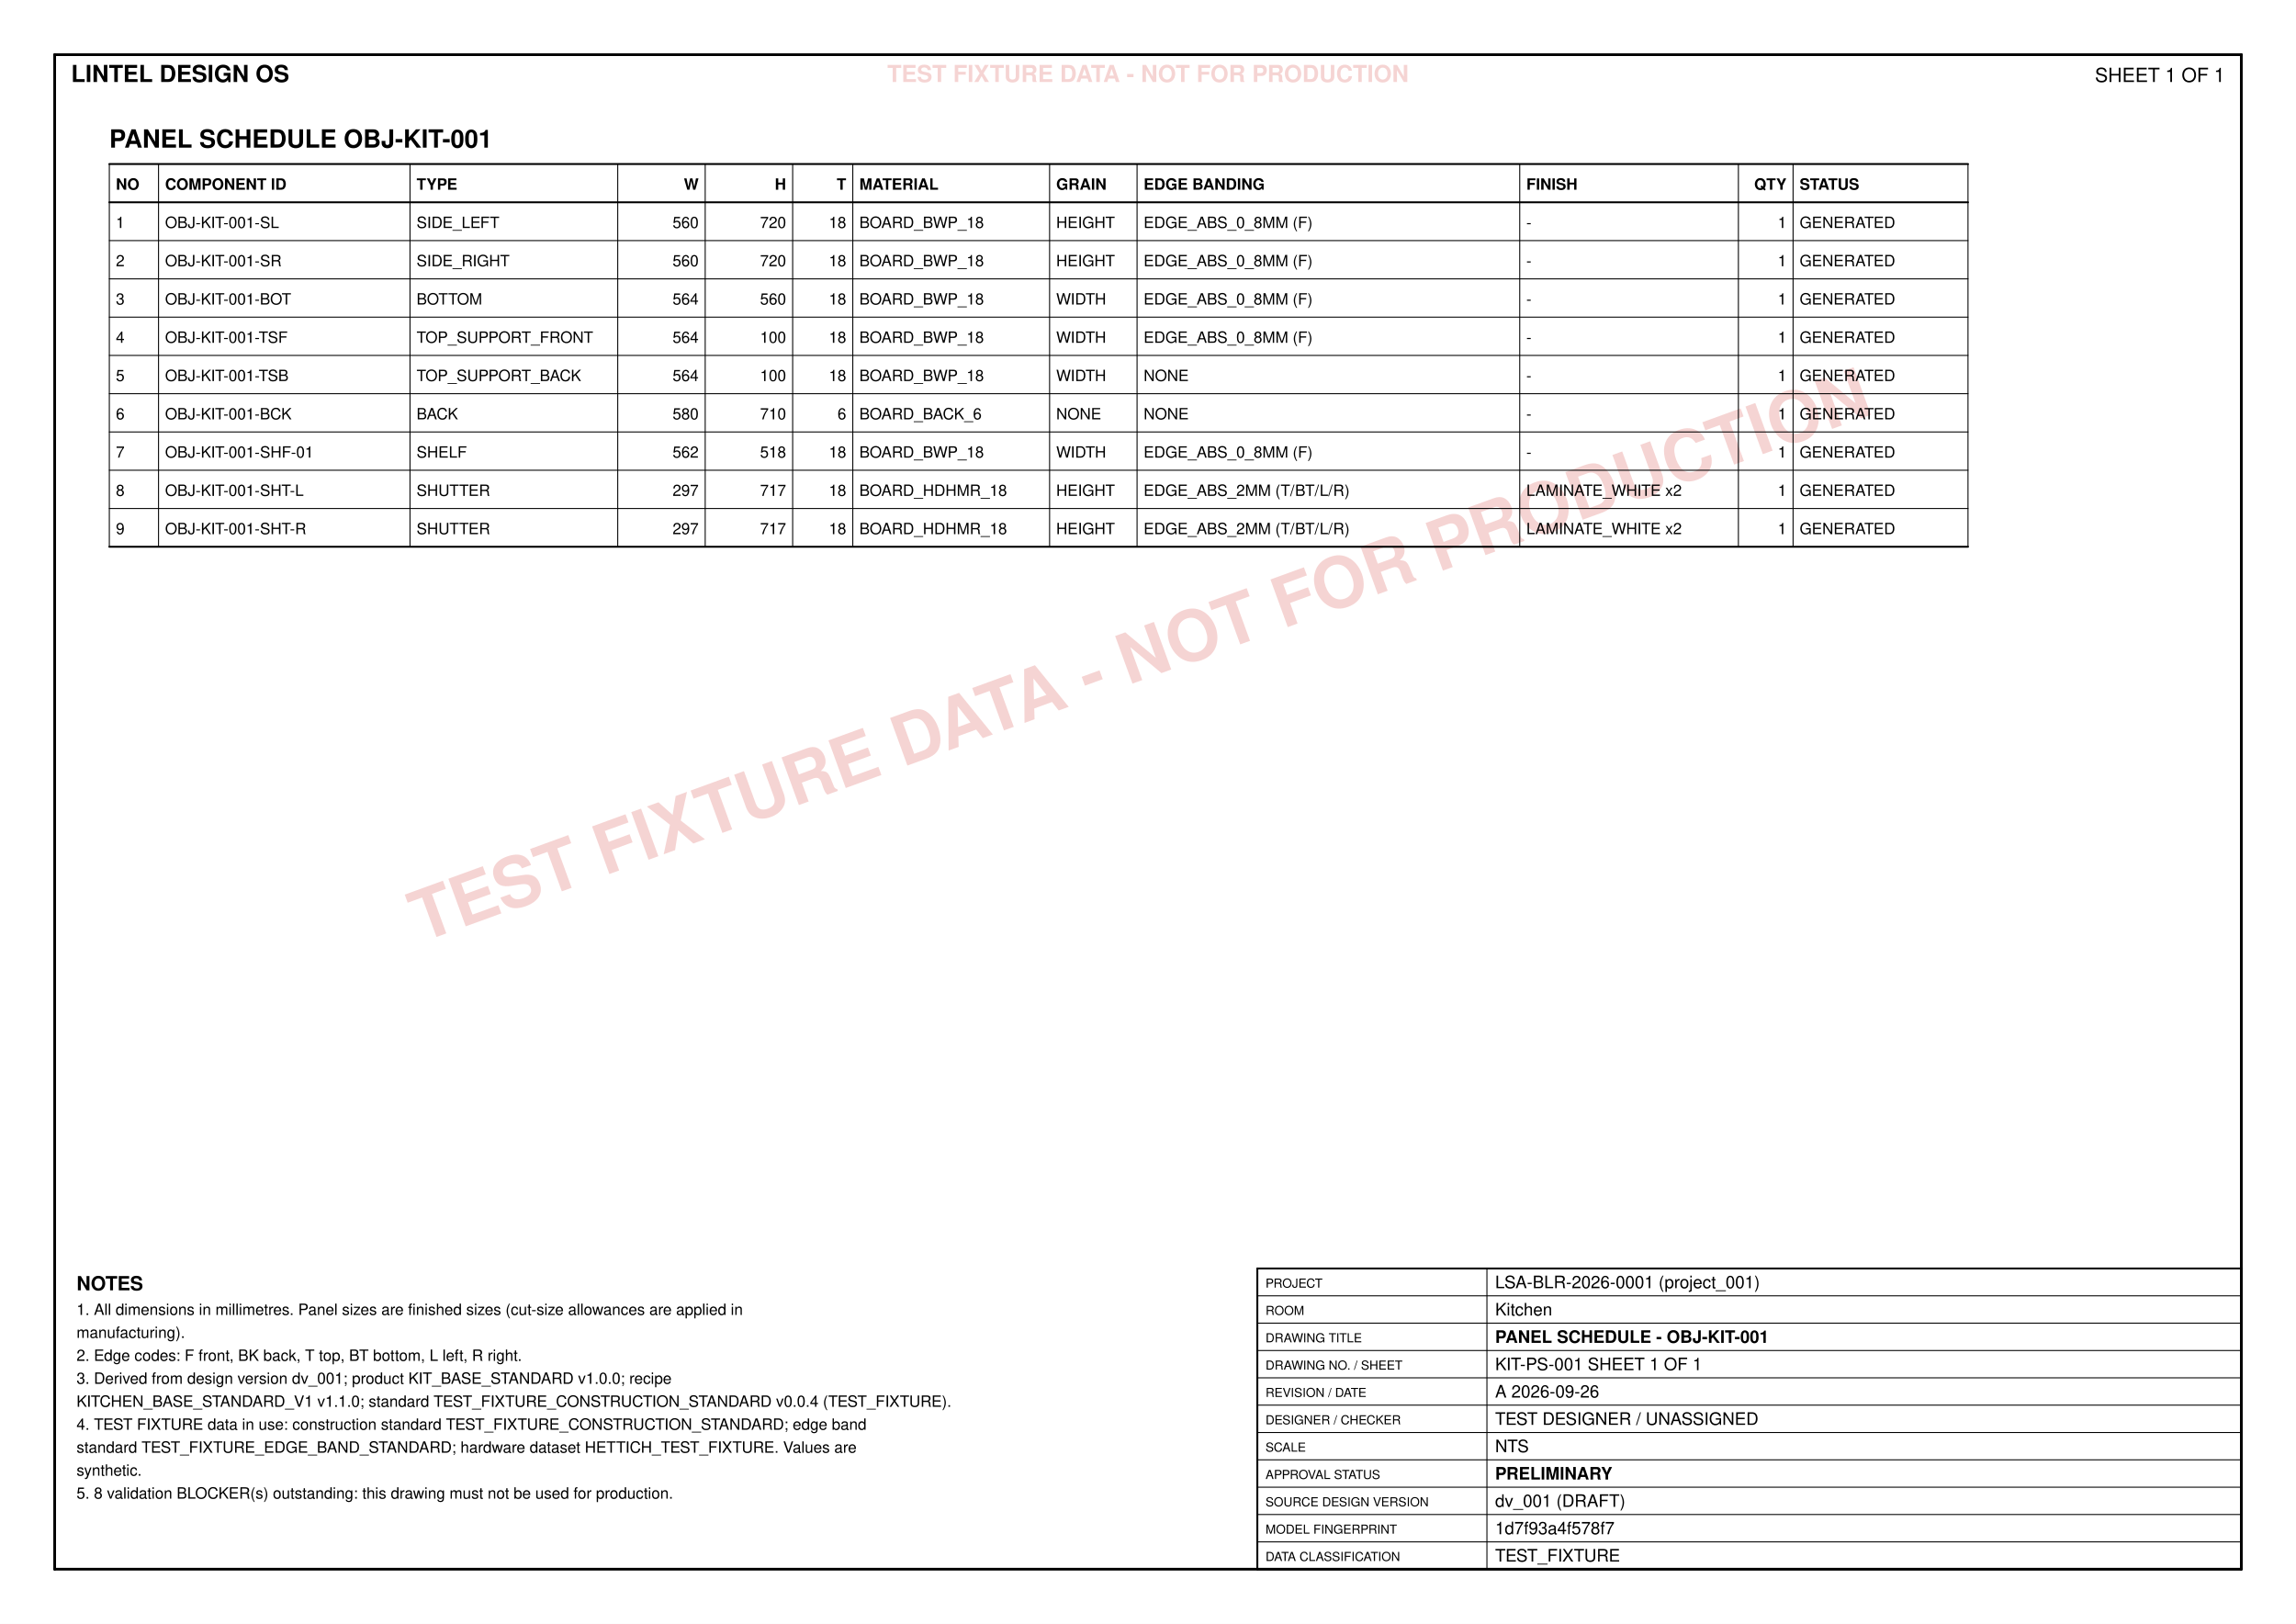
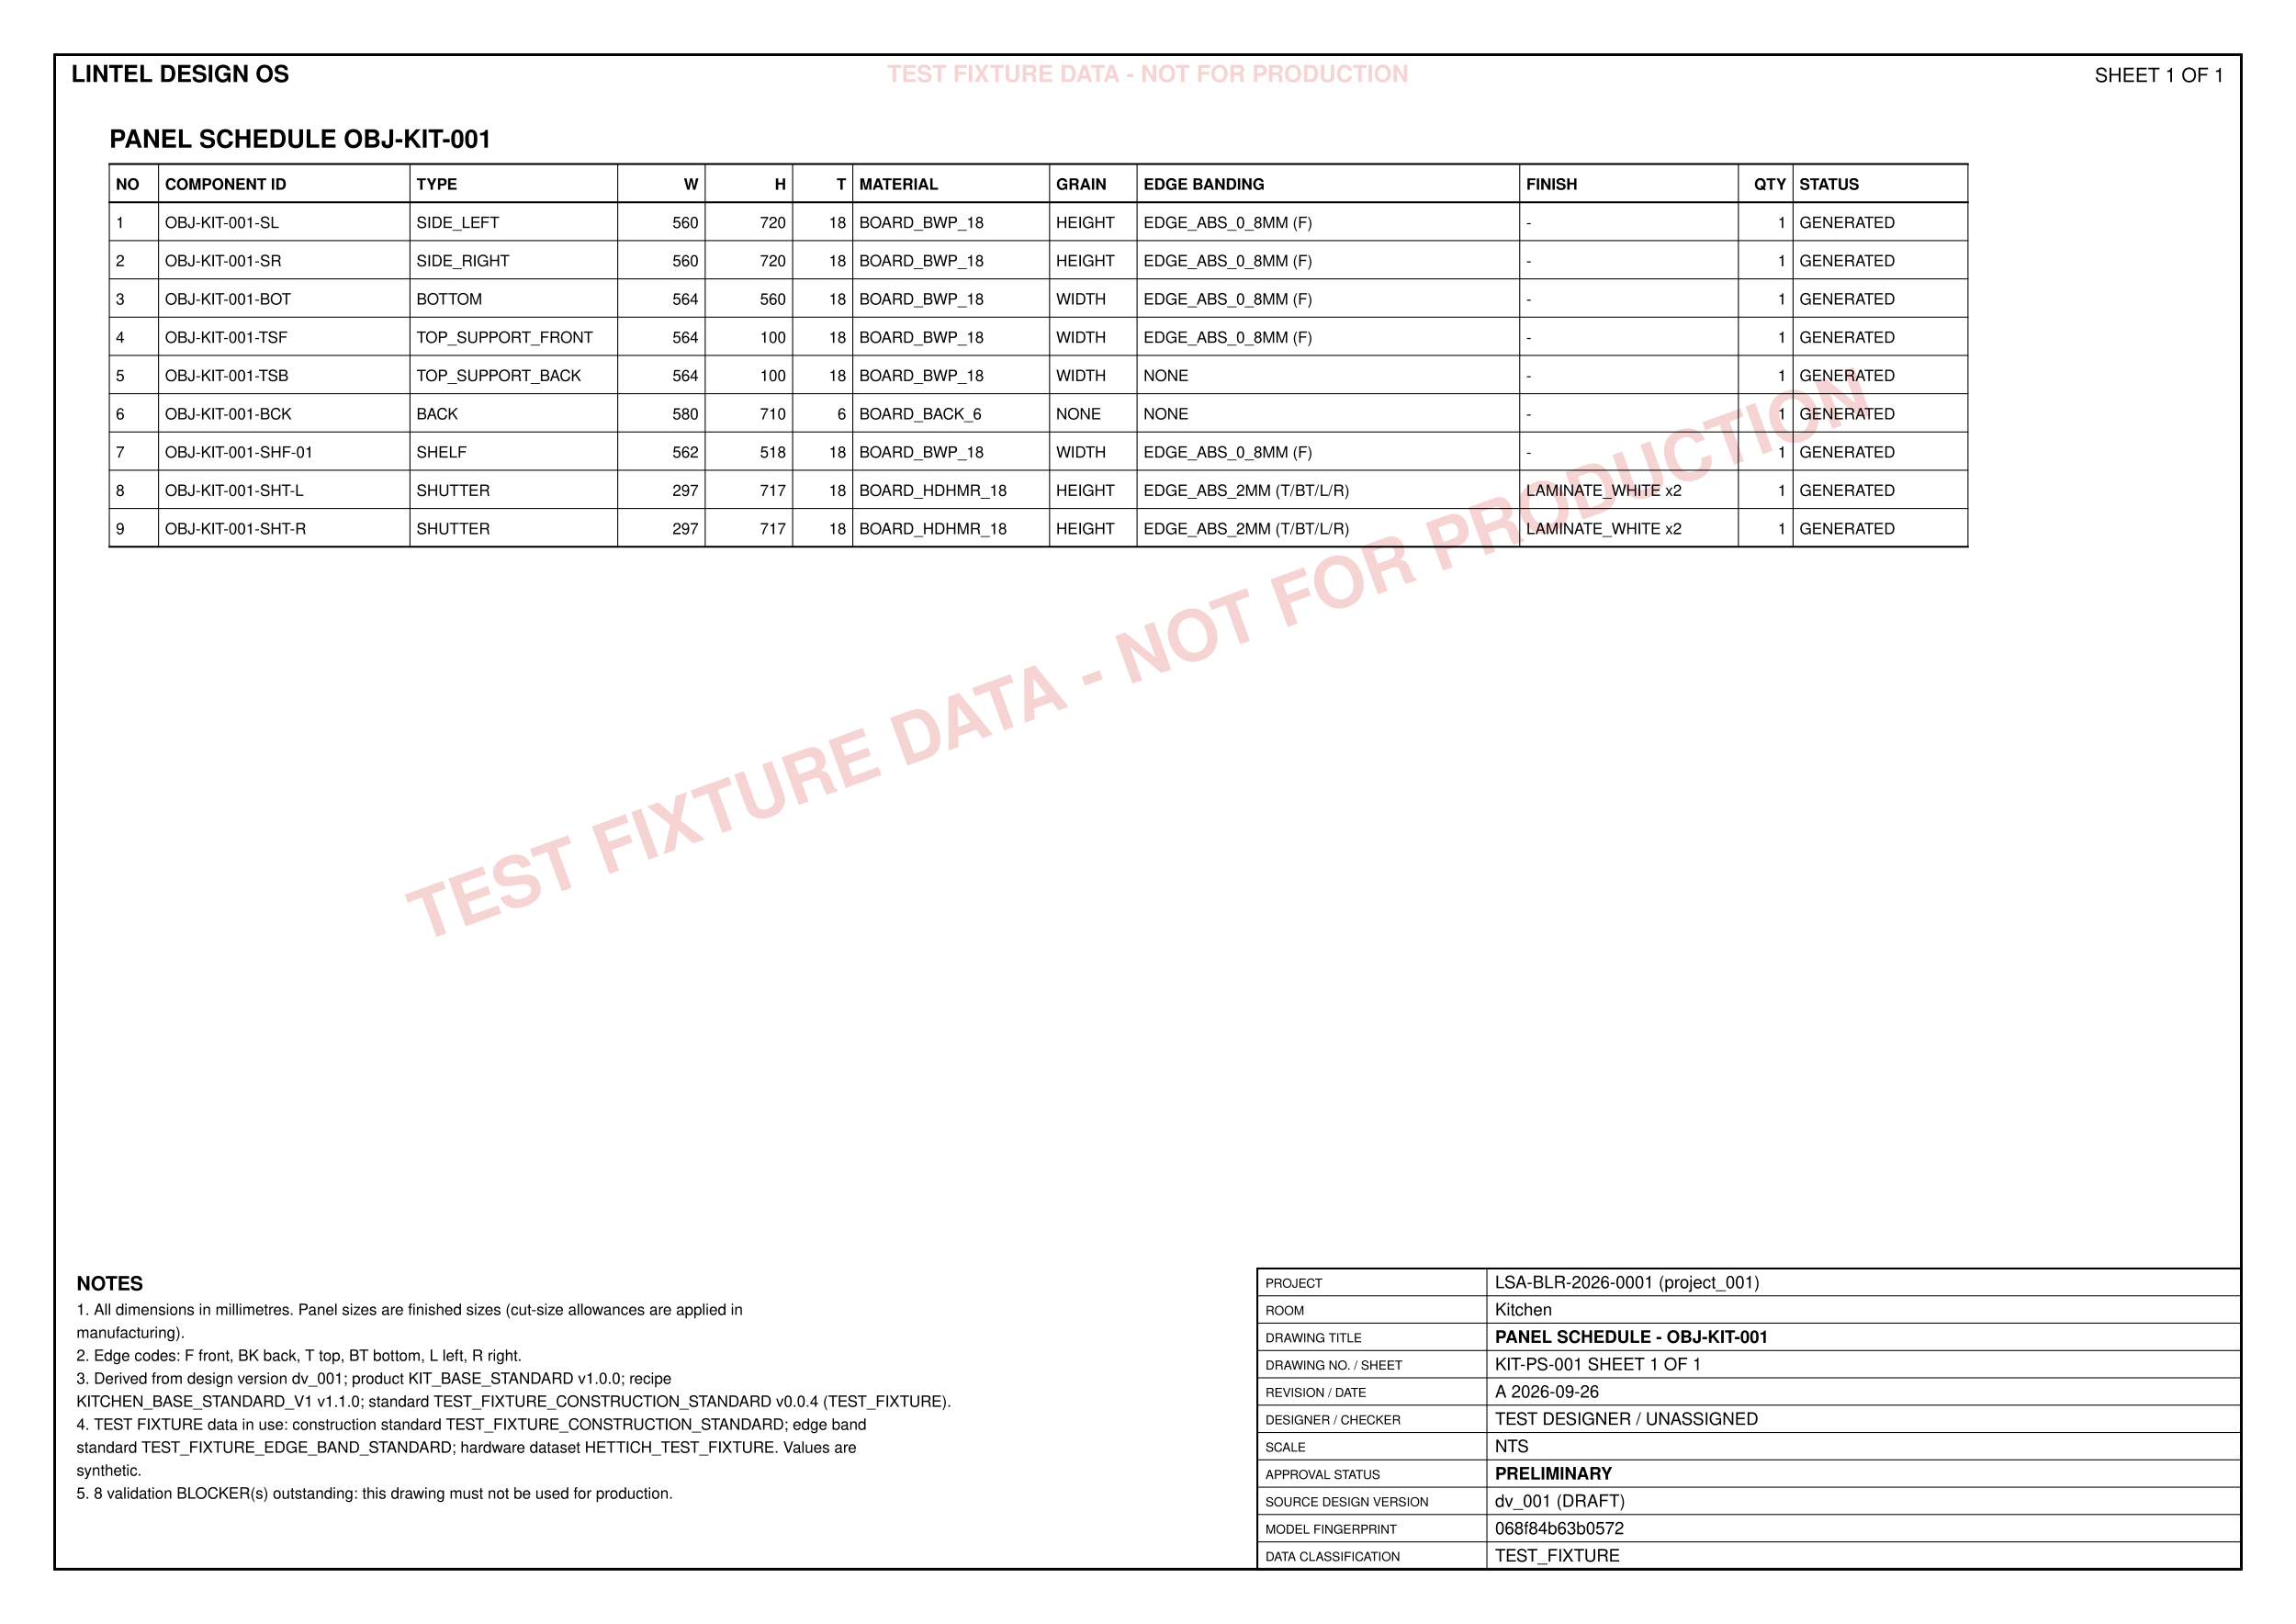
- <svg xmlns="http://www.w3.org/2000/svg" width="420mm" height="297mm" viewBox="0 0 420 297" data-drawing-id="DRW:dv_001:obj_001:PANEL_SCHEDULE:KIT-PS-001:RA" data-drawing-type="PANEL_SCHEDULE" data-status="PRELIMINARY" data-design-version="dv_001" data-model-fingerprint="1d7f93a4f578f7" data-classification="TEST_FIXTURE" data-content-hash="0ec2f5f2a0712a" data-sheet="1/1">
+ <svg xmlns="http://www.w3.org/2000/svg" width="420mm" height="297mm" viewBox="0 0 420 297" data-drawing-id="DRW:dv_001:obj_001:PANEL_SCHEDULE:KIT-PS-001:RA" data-drawing-type="PANEL_SCHEDULE" data-status="PRELIMINARY" data-design-version="dv_001" data-model-fingerprint="068f84b63b0572" data-classification="TEST_FIXTURE" data-content-hash="0a26f1b8e5ad27" data-sheet="1/1">
  <rect x="0" y="0" width="420" height="297" fill="#ffffff" />
  <g id="WATERMARK" fill="#d9534f" stroke="#d9534f" opacity="0.25" font-family="Helvetica, Arial, sans-serif" stroke-linecap="round">
    <text stroke="none" x="210" y="124" font-size="12.714" text-anchor="middle" font-weight="bold" transform="rotate(-20 210 124)">TEST FIXTURE DATA - NOT FOR PRODUCTION</text>
    <text stroke="none" x="210" y="15" font-size="4.286" text-anchor="middle" font-weight="bold">TEST FIXTURE DATA - NOT FOR PRODUCTION</text>
  </g>
  <g id="BORDER" fill="#000000" stroke="#000000" font-family="Helvetica, Arial, sans-serif" stroke-linecap="round">
    <line fill="none" x1="10" y1="10" x2="410" y2="10" stroke-width="0.5" />
    <line fill="none" x1="410" y1="10" x2="410" y2="287" stroke-width="0.5" />
    <line fill="none" x1="410" y1="287" x2="10" y2="287" stroke-width="0.5" />
    <line fill="none" x1="10" y1="287" x2="10" y2="10" stroke-width="0.5" />
    <text stroke="none" x="13" y="15" font-size="4.286" text-anchor="start" font-weight="bold">LINTEL DESIGN OS</text>
    <text stroke="none" x="407" y="15" font-size="3.571" text-anchor="end">SHEET 1 OF 1</text>
  </g>
  <g id="ANNOTATION" fill="#000000" stroke="#000000" font-family="Helvetica, Arial, sans-serif" stroke-linecap="round">
    <text stroke="none" x="14" y="236" font-size="3.571" text-anchor="start" font-weight="bold">NOTES</text>
    <text stroke="none" x="14" y="240.5" font-size="2.857" text-anchor="start">1. All dimensions in millimetres. Panel sizes are finished sizes (cut-size allowances are applied in</text>
    <text stroke="none" x="14" y="244.7" font-size="2.857" text-anchor="start">   manufacturing).</text>
    <text stroke="none" x="14" y="248.9" font-size="2.857" text-anchor="start">2. Edge codes: F front, BK back, T top, BT bottom, L left, R right.</text>
    <text stroke="none" x="14" y="253.1" font-size="2.857" text-anchor="start">3. Derived from design version dv_001; product KIT_BASE_STANDARD v1.0.0; recipe</text>
    <text stroke="none" x="14" y="257.3" font-size="2.857" text-anchor="start">   KITCHEN_BASE_STANDARD_V1 v1.1.0; standard TEST_FIXTURE_CONSTRUCTION_STANDARD v0.0.4 (TEST_FIXTURE).</text>
    <text stroke="none" x="14" y="261.5" font-size="2.857" text-anchor="start">4. TEST FIXTURE data in use: construction standard TEST_FIXTURE_CONSTRUCTION_STANDARD; edge band</text>
    <text stroke="none" x="14" y="265.7" font-size="2.857" text-anchor="start">   standard TEST_FIXTURE_EDGE_BAND_STANDARD; hardware dataset HETTICH_TEST_FIXTURE. Values are</text>
    <text stroke="none" x="14" y="269.9" font-size="2.857" text-anchor="start">   synthetic.</text>
    <text stroke="none" x="14" y="274.1" font-size="2.857" text-anchor="start">5. 8 validation BLOCKER(s) outstanding: this drawing must not be used for production.</text>
  </g>
  <g id="TABLE" fill="#000000" stroke="#000000" font-family="Helvetica, Arial, sans-serif" stroke-linecap="round">
    <text stroke="none" x="20" y="27" font-size="4.571" text-anchor="start" font-weight="bold">PANEL SCHEDULE  OBJ-KIT-001</text>
    <line fill="none" x1="20" y1="30" x2="360" y2="30" stroke-width="0.35" />
    <line fill="none" x1="20" y1="37" x2="360" y2="37" stroke-width="0.35" />
    <line fill="none" x1="20" y1="44" x2="360" y2="44" stroke-width="0.18" />
    <line fill="none" x1="20" y1="51" x2="360" y2="51" stroke-width="0.18" />
    <line fill="none" x1="20" y1="58" x2="360" y2="58" stroke-width="0.18" />
    <line fill="none" x1="20" y1="65" x2="360" y2="65" stroke-width="0.18" />
    <line fill="none" x1="20" y1="72" x2="360" y2="72" stroke-width="0.18" />
    <line fill="none" x1="20" y1="79" x2="360" y2="79" stroke-width="0.18" />
    <line fill="none" x1="20" y1="86" x2="360" y2="86" stroke-width="0.18" />
    <line fill="none" x1="20" y1="93" x2="360" y2="93" stroke-width="0.18" />
    <line fill="none" x1="20" y1="100" x2="360" y2="100" stroke-width="0.35" />
    <line fill="none" x1="20" y1="30" x2="20" y2="100" stroke-width="0.18" />
    <line fill="none" x1="29" y1="30" x2="29" y2="100" stroke-width="0.18" />
    <line fill="none" x1="75" y1="30" x2="75" y2="100" stroke-width="0.18" />
    <line fill="none" x1="113" y1="30" x2="113" y2="100" stroke-width="0.18" />
    <line fill="none" x1="129" y1="30" x2="129" y2="100" stroke-width="0.18" />
    <line fill="none" x1="145" y1="30" x2="145" y2="100" stroke-width="0.18" />
    <line fill="none" x1="156" y1="30" x2="156" y2="100" stroke-width="0.18" />
    <line fill="none" x1="192" y1="30" x2="192" y2="100" stroke-width="0.18" />
    <line fill="none" x1="208" y1="30" x2="208" y2="100" stroke-width="0.18" />
    <line fill="none" x1="278" y1="30" x2="278" y2="100" stroke-width="0.18" />
    <line fill="none" x1="318" y1="30" x2="318" y2="100" stroke-width="0.18" />
    <line fill="none" x1="328" y1="30" x2="328" y2="100" stroke-width="0.18" />
    <line fill="none" x1="360" y1="30" x2="360" y2="100" stroke-width="0.18" />
    <text stroke="none" x="21.2" y="34.7" font-size="2.857" text-anchor="start" font-weight="bold">NO</text>
    <text stroke="none" x="30.2" y="34.7" font-size="2.857" text-anchor="start" font-weight="bold">COMPONENT ID</text>
    <text stroke="none" x="76.2" y="34.7" font-size="2.857" text-anchor="start" font-weight="bold">TYPE</text>
    <text stroke="none" x="127.8" y="34.7" font-size="2.857" text-anchor="end" font-weight="bold">W</text>
    <text stroke="none" x="143.8" y="34.7" font-size="2.857" text-anchor="end" font-weight="bold">H</text>
    <text stroke="none" x="154.8" y="34.7" font-size="2.857" text-anchor="end" font-weight="bold">T</text>
    <text stroke="none" x="157.2" y="34.7" font-size="2.857" text-anchor="start" font-weight="bold">MATERIAL</text>
    <text stroke="none" x="193.2" y="34.7" font-size="2.857" text-anchor="start" font-weight="bold">GRAIN</text>
    <text stroke="none" x="209.2" y="34.7" font-size="2.857" text-anchor="start" font-weight="bold">EDGE BANDING</text>
    <text stroke="none" x="279.2" y="34.7" font-size="2.857" text-anchor="start" font-weight="bold">FINISH</text>
    <text stroke="none" x="326.8" y="34.7" font-size="2.857" text-anchor="end" font-weight="bold">QTY</text>
    <text stroke="none" x="329.2" y="34.7" font-size="2.857" text-anchor="start" font-weight="bold">STATUS</text>
    <text stroke="none" x="21.2" y="41.7" font-size="2.857" text-anchor="start">1</text>
    <text stroke="none" x="30.2" y="41.7" font-size="2.857" text-anchor="start">OBJ-KIT-001-SL</text>
    <text stroke="none" x="76.2" y="41.7" font-size="2.857" text-anchor="start">SIDE_LEFT</text>
    <text stroke="none" x="127.8" y="41.7" font-size="2.857" text-anchor="end">560</text>
    <text stroke="none" x="143.8" y="41.7" font-size="2.857" text-anchor="end">720</text>
    <text stroke="none" x="154.8" y="41.7" font-size="2.857" text-anchor="end">18</text>
    <text stroke="none" x="157.2" y="41.7" font-size="2.857" text-anchor="start">BOARD_BWP_18</text>
    <text stroke="none" x="193.2" y="41.7" font-size="2.857" text-anchor="start">HEIGHT</text>
    <text stroke="none" x="209.2" y="41.7" font-size="2.857" text-anchor="start">EDGE_ABS_0_8MM (F)</text>
    <text stroke="none" x="279.2" y="41.7" font-size="2.857" text-anchor="start">-</text>
    <text stroke="none" x="326.8" y="41.7" font-size="2.857" text-anchor="end">1</text>
    <text stroke="none" x="329.2" y="41.7" font-size="2.857" text-anchor="start">GENERATED</text>
    <text stroke="none" x="21.2" y="48.7" font-size="2.857" text-anchor="start">2</text>
    <text stroke="none" x="30.2" y="48.7" font-size="2.857" text-anchor="start">OBJ-KIT-001-SR</text>
    <text stroke="none" x="76.2" y="48.7" font-size="2.857" text-anchor="start">SIDE_RIGHT</text>
    <text stroke="none" x="127.8" y="48.7" font-size="2.857" text-anchor="end">560</text>
    <text stroke="none" x="143.8" y="48.7" font-size="2.857" text-anchor="end">720</text>
    <text stroke="none" x="154.8" y="48.7" font-size="2.857" text-anchor="end">18</text>
    <text stroke="none" x="157.2" y="48.7" font-size="2.857" text-anchor="start">BOARD_BWP_18</text>
    <text stroke="none" x="193.2" y="48.7" font-size="2.857" text-anchor="start">HEIGHT</text>
    <text stroke="none" x="209.2" y="48.7" font-size="2.857" text-anchor="start">EDGE_ABS_0_8MM (F)</text>
    <text stroke="none" x="279.2" y="48.7" font-size="2.857" text-anchor="start">-</text>
    <text stroke="none" x="326.8" y="48.7" font-size="2.857" text-anchor="end">1</text>
    <text stroke="none" x="329.2" y="48.7" font-size="2.857" text-anchor="start">GENERATED</text>
    <text stroke="none" x="21.2" y="55.7" font-size="2.857" text-anchor="start">3</text>
    <text stroke="none" x="30.2" y="55.7" font-size="2.857" text-anchor="start">OBJ-KIT-001-BOT</text>
    <text stroke="none" x="76.2" y="55.7" font-size="2.857" text-anchor="start">BOTTOM</text>
    <text stroke="none" x="127.8" y="55.7" font-size="2.857" text-anchor="end">564</text>
    <text stroke="none" x="143.8" y="55.7" font-size="2.857" text-anchor="end">560</text>
    <text stroke="none" x="154.8" y="55.7" font-size="2.857" text-anchor="end">18</text>
    <text stroke="none" x="157.2" y="55.7" font-size="2.857" text-anchor="start">BOARD_BWP_18</text>
    <text stroke="none" x="193.2" y="55.7" font-size="2.857" text-anchor="start">WIDTH</text>
    <text stroke="none" x="209.2" y="55.7" font-size="2.857" text-anchor="start">EDGE_ABS_0_8MM (F)</text>
    <text stroke="none" x="279.2" y="55.7" font-size="2.857" text-anchor="start">-</text>
    <text stroke="none" x="326.8" y="55.7" font-size="2.857" text-anchor="end">1</text>
    <text stroke="none" x="329.2" y="55.7" font-size="2.857" text-anchor="start">GENERATED</text>
    <text stroke="none" x="21.2" y="62.7" font-size="2.857" text-anchor="start">4</text>
    <text stroke="none" x="30.2" y="62.7" font-size="2.857" text-anchor="start">OBJ-KIT-001-TSF</text>
    <text stroke="none" x="76.2" y="62.7" font-size="2.857" text-anchor="start">TOP_SUPPORT_FRONT</text>
    <text stroke="none" x="127.8" y="62.7" font-size="2.857" text-anchor="end">564</text>
    <text stroke="none" x="143.8" y="62.7" font-size="2.857" text-anchor="end">100</text>
    <text stroke="none" x="154.8" y="62.7" font-size="2.857" text-anchor="end">18</text>
    <text stroke="none" x="157.2" y="62.7" font-size="2.857" text-anchor="start">BOARD_BWP_18</text>
    <text stroke="none" x="193.2" y="62.7" font-size="2.857" text-anchor="start">WIDTH</text>
    <text stroke="none" x="209.2" y="62.7" font-size="2.857" text-anchor="start">EDGE_ABS_0_8MM (F)</text>
    <text stroke="none" x="279.2" y="62.7" font-size="2.857" text-anchor="start">-</text>
    <text stroke="none" x="326.8" y="62.7" font-size="2.857" text-anchor="end">1</text>
    <text stroke="none" x="329.2" y="62.7" font-size="2.857" text-anchor="start">GENERATED</text>
    <text stroke="none" x="21.2" y="69.7" font-size="2.857" text-anchor="start">5</text>
    <text stroke="none" x="30.2" y="69.7" font-size="2.857" text-anchor="start">OBJ-KIT-001-TSB</text>
    <text stroke="none" x="76.2" y="69.7" font-size="2.857" text-anchor="start">TOP_SUPPORT_BACK</text>
    <text stroke="none" x="127.8" y="69.7" font-size="2.857" text-anchor="end">564</text>
    <text stroke="none" x="143.8" y="69.7" font-size="2.857" text-anchor="end">100</text>
    <text stroke="none" x="154.8" y="69.7" font-size="2.857" text-anchor="end">18</text>
    <text stroke="none" x="157.2" y="69.7" font-size="2.857" text-anchor="start">BOARD_BWP_18</text>
    <text stroke="none" x="193.2" y="69.7" font-size="2.857" text-anchor="start">WIDTH</text>
    <text stroke="none" x="209.2" y="69.7" font-size="2.857" text-anchor="start">NONE</text>
    <text stroke="none" x="279.2" y="69.7" font-size="2.857" text-anchor="start">-</text>
    <text stroke="none" x="326.8" y="69.7" font-size="2.857" text-anchor="end">1</text>
    <text stroke="none" x="329.2" y="69.7" font-size="2.857" text-anchor="start">GENERATED</text>
    <text stroke="none" x="21.2" y="76.7" font-size="2.857" text-anchor="start">6</text>
    <text stroke="none" x="30.2" y="76.7" font-size="2.857" text-anchor="start">OBJ-KIT-001-BCK</text>
    <text stroke="none" x="76.2" y="76.7" font-size="2.857" text-anchor="start">BACK</text>
    <text stroke="none" x="127.8" y="76.7" font-size="2.857" text-anchor="end">580</text>
    <text stroke="none" x="143.8" y="76.7" font-size="2.857" text-anchor="end">710</text>
    <text stroke="none" x="154.8" y="76.7" font-size="2.857" text-anchor="end">6</text>
    <text stroke="none" x="157.2" y="76.7" font-size="2.857" text-anchor="start">BOARD_BACK_6</text>
    <text stroke="none" x="193.2" y="76.7" font-size="2.857" text-anchor="start">NONE</text>
    <text stroke="none" x="209.2" y="76.7" font-size="2.857" text-anchor="start">NONE</text>
    <text stroke="none" x="279.2" y="76.7" font-size="2.857" text-anchor="start">-</text>
    <text stroke="none" x="326.8" y="76.7" font-size="2.857" text-anchor="end">1</text>
    <text stroke="none" x="329.2" y="76.7" font-size="2.857" text-anchor="start">GENERATED</text>
    <text stroke="none" x="21.2" y="83.7" font-size="2.857" text-anchor="start">7</text>
    <text stroke="none" x="30.2" y="83.7" font-size="2.857" text-anchor="start">OBJ-KIT-001-SHF-01</text>
    <text stroke="none" x="76.2" y="83.7" font-size="2.857" text-anchor="start">SHELF</text>
    <text stroke="none" x="127.8" y="83.7" font-size="2.857" text-anchor="end">562</text>
    <text stroke="none" x="143.8" y="83.7" font-size="2.857" text-anchor="end">518</text>
    <text stroke="none" x="154.8" y="83.7" font-size="2.857" text-anchor="end">18</text>
    <text stroke="none" x="157.2" y="83.7" font-size="2.857" text-anchor="start">BOARD_BWP_18</text>
    <text stroke="none" x="193.2" y="83.7" font-size="2.857" text-anchor="start">WIDTH</text>
    <text stroke="none" x="209.2" y="83.7" font-size="2.857" text-anchor="start">EDGE_ABS_0_8MM (F)</text>
    <text stroke="none" x="279.2" y="83.7" font-size="2.857" text-anchor="start">-</text>
    <text stroke="none" x="326.8" y="83.7" font-size="2.857" text-anchor="end">1</text>
    <text stroke="none" x="329.2" y="83.7" font-size="2.857" text-anchor="start">GENERATED</text>
    <text stroke="none" x="21.2" y="90.7" font-size="2.857" text-anchor="start">8</text>
    <text stroke="none" x="30.2" y="90.7" font-size="2.857" text-anchor="start">OBJ-KIT-001-SHT-L</text>
    <text stroke="none" x="76.2" y="90.7" font-size="2.857" text-anchor="start">SHUTTER</text>
    <text stroke="none" x="127.8" y="90.7" font-size="2.857" text-anchor="end">297</text>
    <text stroke="none" x="143.8" y="90.7" font-size="2.857" text-anchor="end">717</text>
    <text stroke="none" x="154.8" y="90.7" font-size="2.857" text-anchor="end">18</text>
    <text stroke="none" x="157.2" y="90.7" font-size="2.857" text-anchor="start">BOARD_HDHMR_18</text>
    <text stroke="none" x="193.2" y="90.7" font-size="2.857" text-anchor="start">HEIGHT</text>
    <text stroke="none" x="209.2" y="90.7" font-size="2.857" text-anchor="start">EDGE_ABS_2MM (T/BT/L/R)</text>
    <text stroke="none" x="279.2" y="90.7" font-size="2.857" text-anchor="start">LAMINATE_WHITE x2</text>
    <text stroke="none" x="326.8" y="90.7" font-size="2.857" text-anchor="end">1</text>
    <text stroke="none" x="329.2" y="90.7" font-size="2.857" text-anchor="start">GENERATED</text>
    <text stroke="none" x="21.2" y="97.7" font-size="2.857" text-anchor="start">9</text>
    <text stroke="none" x="30.2" y="97.7" font-size="2.857" text-anchor="start">OBJ-KIT-001-SHT-R</text>
    <text stroke="none" x="76.2" y="97.7" font-size="2.857" text-anchor="start">SHUTTER</text>
    <text stroke="none" x="127.8" y="97.7" font-size="2.857" text-anchor="end">297</text>
    <text stroke="none" x="143.8" y="97.7" font-size="2.857" text-anchor="end">717</text>
    <text stroke="none" x="154.8" y="97.7" font-size="2.857" text-anchor="end">18</text>
    <text stroke="none" x="157.2" y="97.7" font-size="2.857" text-anchor="start">BOARD_HDHMR_18</text>
    <text stroke="none" x="193.2" y="97.7" font-size="2.857" text-anchor="start">HEIGHT</text>
    <text stroke="none" x="209.2" y="97.7" font-size="2.857" text-anchor="start">EDGE_ABS_2MM (T/BT/L/R)</text>
    <text stroke="none" x="279.2" y="97.7" font-size="2.857" text-anchor="start">LAMINATE_WHITE x2</text>
    <text stroke="none" x="326.8" y="97.7" font-size="2.857" text-anchor="end">1</text>
    <text stroke="none" x="329.2" y="97.7" font-size="2.857" text-anchor="start">GENERATED</text>
  </g>
  <g id="TITLE_BLOCK" fill="#000000" stroke="#000000" font-family="Helvetica, Arial, sans-serif" stroke-linecap="round">
    <line fill="none" x1="230" y1="232" x2="410" y2="232" stroke-width="0.35" />
    <line fill="none" x1="410" y1="232" x2="410" y2="287" stroke-width="0.35" />
    <line fill="none" x1="410" y1="287" x2="230" y2="287" stroke-width="0.35" />
    <line fill="none" x1="230" y1="287" x2="230" y2="232" stroke-width="0.35" />
    <line fill="none" x1="272" y1="232" x2="272" y2="287" stroke-width="0.18" />
    <text stroke="none" x="231.5" y="235.5" font-size="2.286" text-anchor="start">PROJECT</text>
    <text stroke="none" x="273.5" y="235.6" font-size="3.143" text-anchor="start">LSA-BLR-2026-0001 (project_001)</text>
    <line fill="none" x1="230" y1="237" x2="410" y2="237" stroke-width="0.18" />
    <text stroke="none" x="231.5" y="240.5" font-size="2.286" text-anchor="start">ROOM</text>
    <text stroke="none" x="273.5" y="240.6" font-size="3.143" text-anchor="start">Kitchen</text>
    <line fill="none" x1="230" y1="242" x2="410" y2="242" stroke-width="0.18" />
    <text stroke="none" x="231.5" y="245.5" font-size="2.286" text-anchor="start">DRAWING TITLE</text>
    <text stroke="none" x="273.5" y="245.6" font-size="3.143" text-anchor="start" font-weight="bold">PANEL SCHEDULE - OBJ-KIT-001</text>
    <line fill="none" x1="230" y1="247" x2="410" y2="247" stroke-width="0.18" />
    <text stroke="none" x="231.5" y="250.5" font-size="2.286" text-anchor="start">DRAWING NO. / SHEET</text>
    <text stroke="none" x="273.5" y="250.6" font-size="3.143" text-anchor="start">KIT-PS-001   SHEET 1 OF 1</text>
    <line fill="none" x1="230" y1="252" x2="410" y2="252" stroke-width="0.18" />
    <text stroke="none" x="231.5" y="255.5" font-size="2.286" text-anchor="start">REVISION / DATE</text>
    <text stroke="none" x="273.5" y="255.6" font-size="3.143" text-anchor="start">A   2026-09-26</text>
    <line fill="none" x1="230" y1="257" x2="410" y2="257" stroke-width="0.18" />
    <text stroke="none" x="231.5" y="260.5" font-size="2.286" text-anchor="start">DESIGNER / CHECKER</text>
    <text stroke="none" x="273.5" y="260.6" font-size="3.143" text-anchor="start">TEST DESIGNER / UNASSIGNED</text>
    <line fill="none" x1="230" y1="262" x2="410" y2="262" stroke-width="0.18" />
    <text stroke="none" x="231.5" y="265.5" font-size="2.286" text-anchor="start">SCALE</text>
    <text stroke="none" x="273.5" y="265.6" font-size="3.143" text-anchor="start">NTS</text>
    <line fill="none" x1="230" y1="267" x2="410" y2="267" stroke-width="0.18" />
    <text stroke="none" x="231.5" y="270.5" font-size="2.286" text-anchor="start">APPROVAL STATUS</text>
    <text stroke="none" x="273.5" y="270.6" font-size="3.143" text-anchor="start" font-weight="bold">PRELIMINARY</text>
    <line fill="none" x1="230" y1="272" x2="410" y2="272" stroke-width="0.18" />
    <text stroke="none" x="231.5" y="275.5" font-size="2.286" text-anchor="start">SOURCE DESIGN VERSION</text>
    <text stroke="none" x="273.5" y="275.6" font-size="3.143" text-anchor="start">dv_001 (DRAFT)</text>
    <line fill="none" x1="230" y1="277" x2="410" y2="277" stroke-width="0.18" />
    <text stroke="none" x="231.5" y="280.5" font-size="2.286" text-anchor="start">MODEL FINGERPRINT</text>
-     <text stroke="none" x="273.5" y="280.6" font-size="3.143" text-anchor="start">1d7f93a4f578f7</text>
+     <text stroke="none" x="273.5" y="280.6" font-size="3.143" text-anchor="start">068f84b63b0572</text>
    <line fill="none" x1="230" y1="282" x2="410" y2="282" stroke-width="0.18" />
    <text stroke="none" x="231.5" y="285.5" font-size="2.286" text-anchor="start">DATA CLASSIFICATION</text>
    <text stroke="none" x="273.5" y="285.6" font-size="3.143" text-anchor="start">TEST_FIXTURE</text>
  </g>
</svg>
